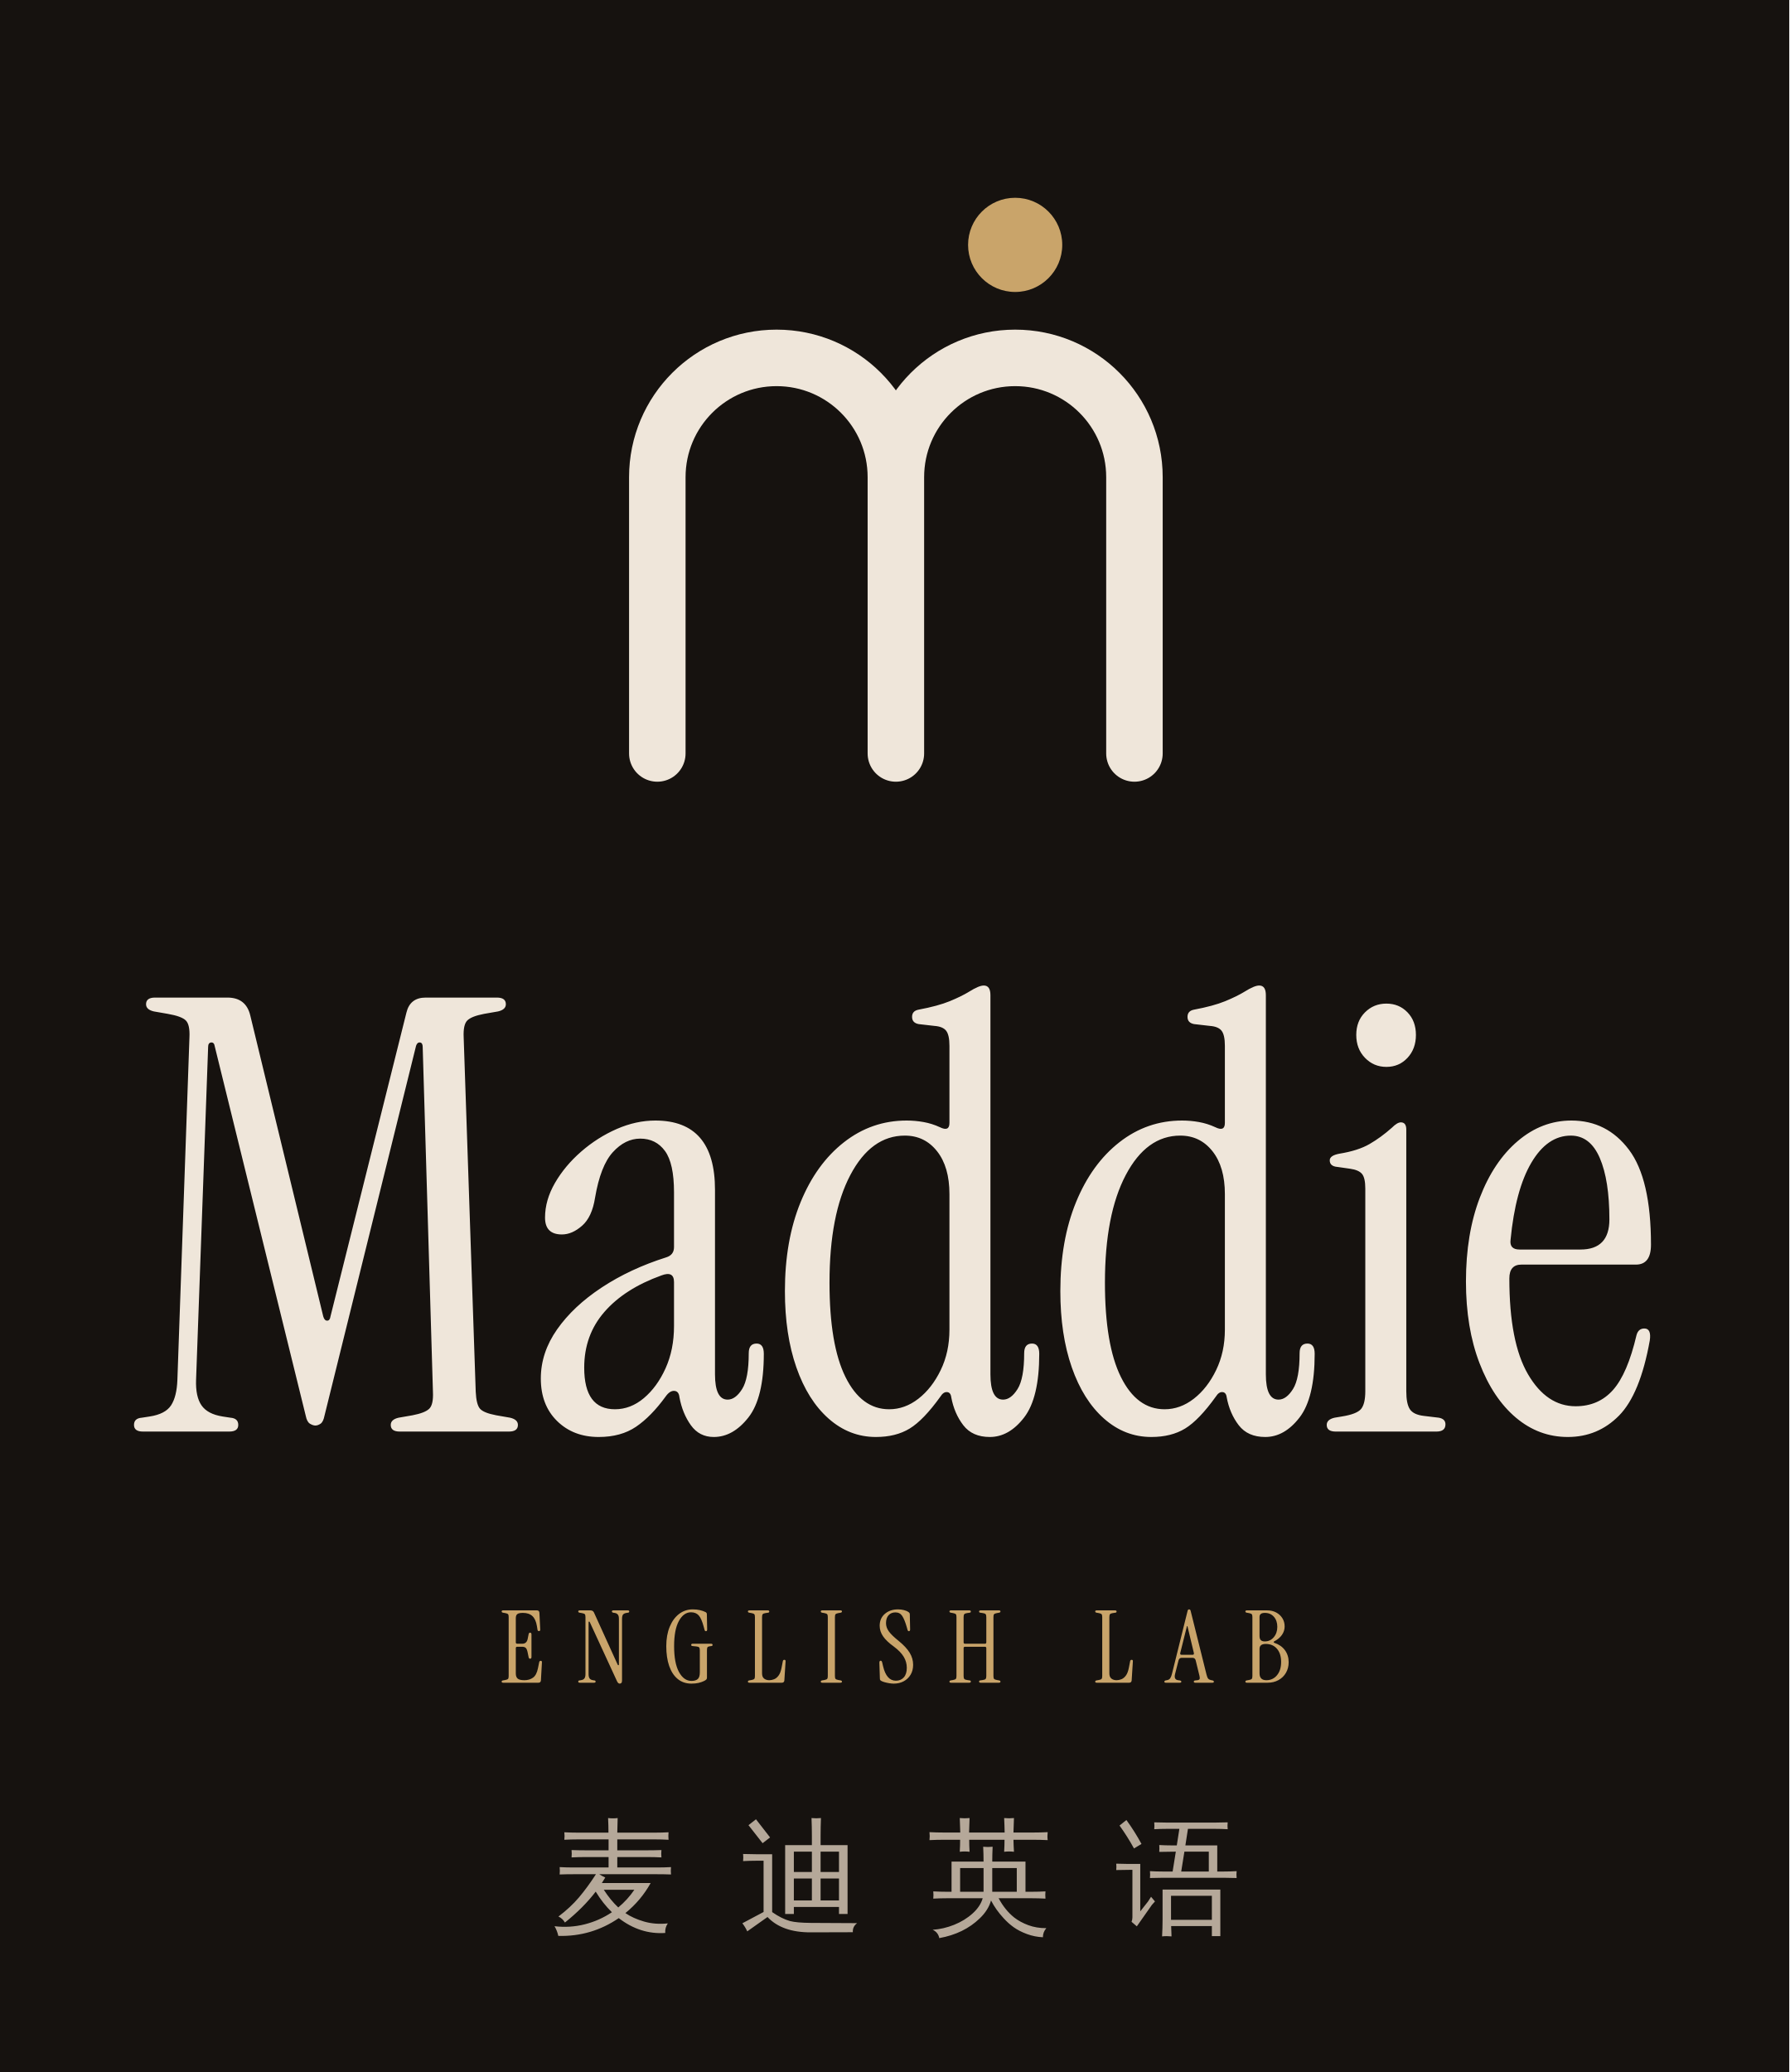
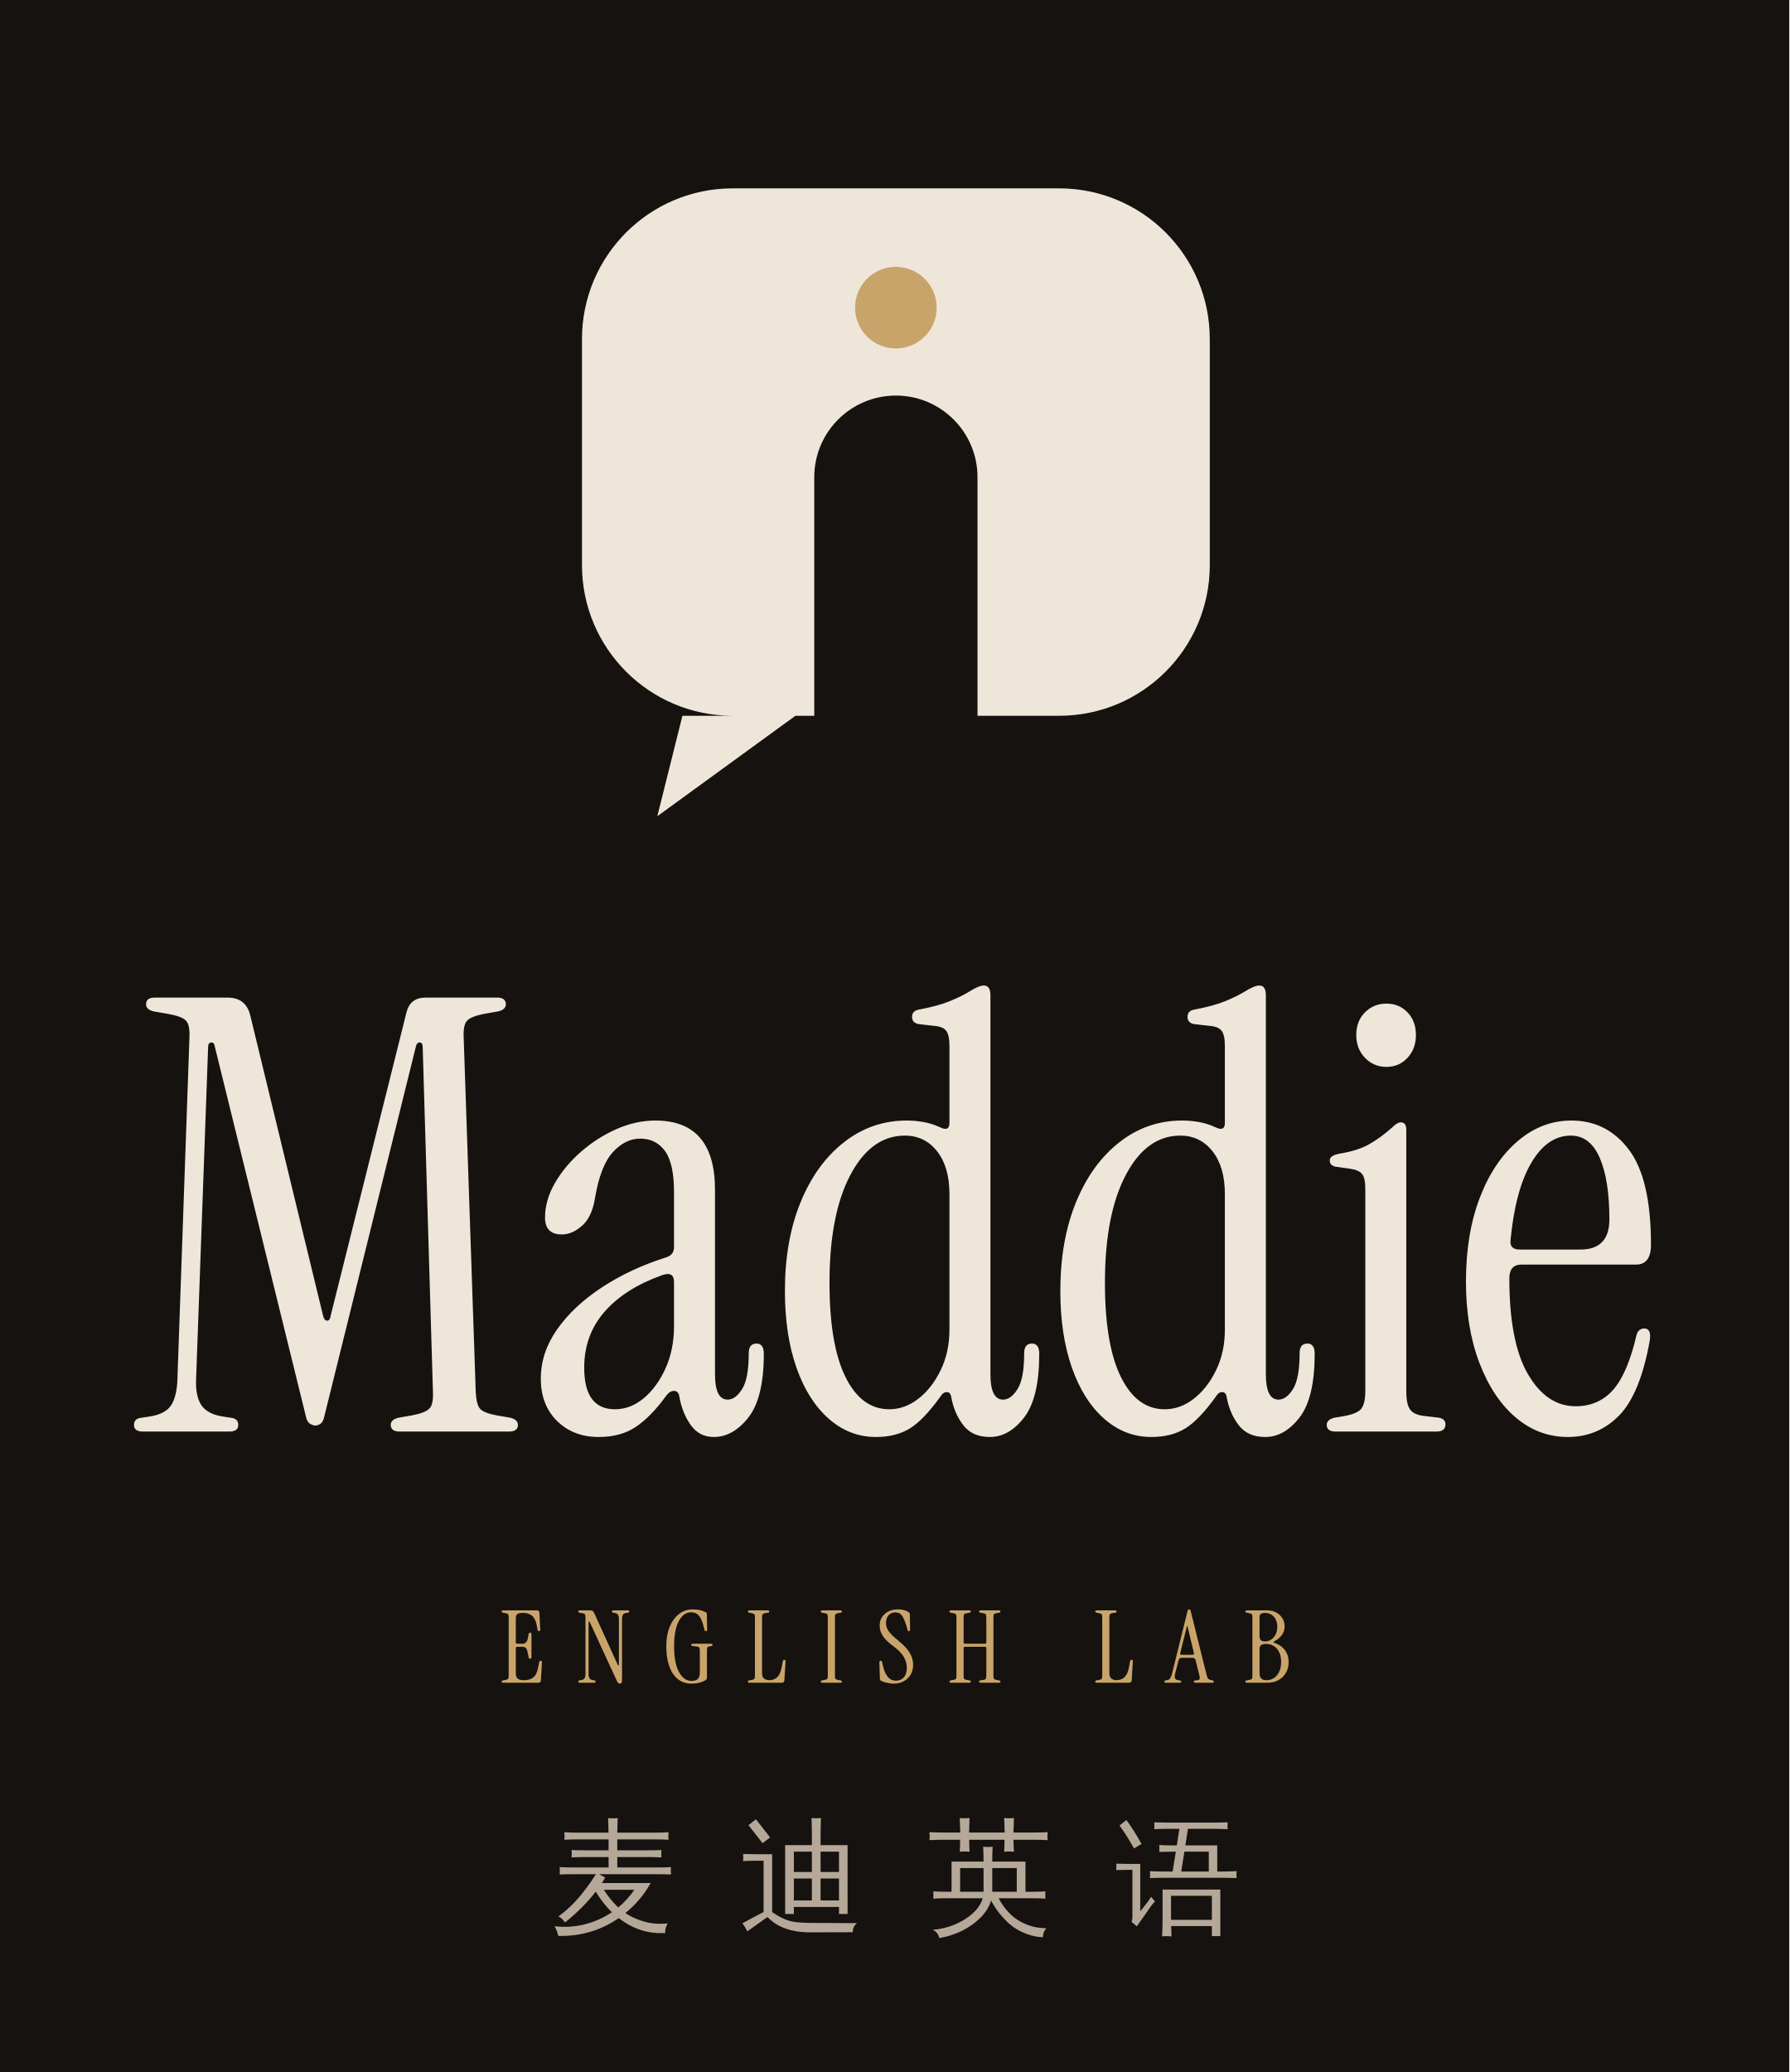
<svg xmlns="http://www.w3.org/2000/svg" viewBox="0 0 285 330" role="img" aria-label="Maddie English Lab 麦迪英语">
  <rect width="285" height="330" fill="#16120f" />
  <g transform="translate(82.7 18)">
-     <g fill="none" stroke="#efe6da" stroke-width="9" stroke-linecap="round" stroke-linejoin="round">
-       <path d="M22 102 V58 A19 19 0 0 1 60 58 A19 19 0 0 1 98 58 V102 M60 58 V102" />
-     </g>
-     <circle cx="79" cy="21" r="7.5" fill="#c9a46a" />
+     <path fill="#efe6da" fill-rule="evenodd" d="M34 12 H86 A24 24 0 0 1 110 36 V72 A24 24 0 0 1 86 96 H44 L22 112 L26 96 H34 A24 24 0 0 1 10 72 V36 A24 24 0 0 1 34 12 Z M47 96 V58 A13 13 0 0 1 73 58 V96 Z" />
+     <circle cx="60" cy="31" r="6.5" fill="#c9a46a" />
  </g>
  <path transform="translate(20.0 228)" d="M30.24 -0.96Q29.856 -0.96 29.376 -1.248Q28.896 -1.536 28.704 -2.496L14.208 -61.344Q14.112 -62.016 13.632 -61.968Q13.152 -61.92 13.152 -61.248L11.232 -8.256Q11.136 -5.568 12.096 -4.176Q13.056 -2.784 15.456 -2.4L16.704 -2.208Q17.952 -2.112 17.952 -1.056Q17.952 0.0 16.512 0.0H2.784Q1.344 0.0 1.344 -1.056Q1.344 -2.112 2.592 -2.208L3.84 -2.4Q6.336 -2.784 7.248 -4.176Q8.16 -5.568 8.256 -8.256L10.176 -62.784Q10.272 -64.8 9.6 -65.472Q8.928 -66.144 6.72 -66.528L4.512 -66.912Q3.264 -67.2 3.264 -68.064Q3.264 -69.12 4.704 -69.12H16.224Q19.2 -69.12 19.872 -66.24L31.488 -18.336Q31.68 -17.664 32.112 -17.664Q32.544 -17.664 32.64 -18.336L44.736 -66.72Q45.312 -69.12 47.808 -69.12H59.136Q60.576 -69.12 60.576 -68.064Q60.576 -67.2 59.328 -66.912L57.12 -66.528Q55.104 -66.144 54.432 -65.472Q53.76 -64.8 53.856 -62.784L55.776 -6.336Q55.872 -4.32 56.448 -3.648Q57.024 -2.976 59.04 -2.592L61.248 -2.208Q62.496 -1.92 62.496 -1.056Q62.496 0.0 61.056 0.0H43.68Q42.24 0.0 42.24 -1.056Q42.24 -1.92 43.488 -2.208L45.696 -2.592Q47.712 -2.976 48.384 -3.648Q49.056 -4.32 48.96 -6.336L47.328 -61.248Q47.328 -61.92 46.896 -61.968Q46.464 -62.016 46.272 -61.44L31.68 -2.496Q31.488 -1.536 31.056 -1.248Q30.624 -0.96 30.24 -0.96ZM75.36 0.864Q71.328 0.864 68.736 -1.68Q66.144 -4.224 66.144 -8.448Q66.144 -12.576 68.736 -16.272Q71.328 -19.968 75.84 -22.944Q80.352 -25.92 86.112 -27.744Q87.36 -28.128 87.36 -29.376V-38.112Q87.36 -42.72 85.92 -44.688Q84.48 -46.656 81.984 -46.656Q79.584 -46.656 77.616 -44.496Q75.648 -42.336 74.784 -37.248Q74.304 -34.176 72.72 -32.784Q71.136 -31.392 69.504 -31.392Q66.816 -31.392 66.816 -34.08Q66.816 -36.864 68.4 -39.6Q69.984 -42.336 72.576 -44.592Q75.168 -46.848 78.24 -48.192Q81.312 -49.536 84.384 -49.536Q93.888 -49.536 93.888 -38.496V-9.12Q93.888 -5.088 95.904 -5.088Q97.152 -5.088 98.208 -6.768Q99.264 -8.448 99.264 -12.48Q99.264 -14.016 100.512 -14.016Q101.664 -14.016 101.664 -12.384Q101.664 -5.376 99.216 -2.256Q96.768 0.864 93.696 0.864Q91.392 0.864 90.048 -1.008Q88.704 -2.88 88.224 -5.472Q88.128 -6.432 87.408 -6.48Q86.688 -6.528 86.016 -5.568Q83.712 -2.4 81.312 -0.768Q78.912 0.864 75.36 0.864ZM77.952 -3.552Q80.448 -3.552 82.56 -5.328Q84.672 -7.104 86.016 -10.08Q87.36 -13.056 87.36 -16.8V-23.808Q87.36 -25.632 85.344 -24.864Q79.488 -22.752 76.272 -19.056Q73.056 -15.36 73.056 -10.176Q73.056 -3.552 77.952 -3.552ZM119.52 0.864Q115.296 0.864 111.984 -2.064Q108.672 -4.992 106.848 -10.224Q105.024 -15.456 105.024 -22.368Q105.024 -30.432 107.52 -36.528Q110.016 -42.624 114.432 -46.08Q118.848 -49.536 124.416 -49.536Q125.76 -49.536 127.104 -49.296Q128.448 -49.056 129.696 -48.48Q131.232 -47.712 131.232 -49.152V-61.44Q131.232 -63.168 130.704 -63.84Q130.176 -64.512 128.832 -64.608L126.336 -64.896Q125.28 -65.088 125.28 -66.048Q125.28 -67.008 126.336 -67.2Q129.408 -67.776 131.28 -68.544Q133.152 -69.312 134.4 -70.08Q135.936 -71.04 136.704 -71.04Q137.76 -71.04 137.76 -69.504V-9.12Q137.76 -5.088 139.776 -5.088Q141.024 -5.088 142.08 -6.768Q143.136 -8.448 143.136 -12.48Q143.136 -14.016 144.384 -14.016Q145.536 -14.016 145.536 -12.384Q145.536 -5.376 143.136 -2.256Q140.736 0.864 137.664 0.864Q134.88 0.864 133.44 -1.008Q132.0 -2.88 131.52 -5.472Q131.424 -6.24 130.848 -6.288Q130.272 -6.336 129.792 -5.568Q127.104 -1.824 124.896 -0.48Q122.688 0.864 119.52 0.864ZM121.632 -3.552Q124.128 -3.552 126.288 -5.232Q128.448 -6.912 129.84 -9.792Q131.232 -12.672 131.232 -16.224V-37.824Q131.232 -42.144 129.264 -44.64Q127.296 -47.136 124.128 -47.136Q118.752 -47.136 115.44 -40.848Q112.128 -34.56 112.128 -23.712Q112.128 -13.824 114.672 -8.688Q117.216 -3.552 121.632 -3.552ZM163.392 0.864Q159.168 0.864 155.856 -2.064Q152.544 -4.992 150.72 -10.224Q148.896 -15.456 148.896 -22.368Q148.896 -30.432 151.392 -36.528Q153.888 -42.624 158.304 -46.08Q162.72 -49.536 168.288 -49.536Q169.632 -49.536 170.976 -49.296Q172.32 -49.056 173.568 -48.48Q175.104 -47.712 175.104 -49.152V-61.44Q175.104 -63.168 174.576 -63.84Q174.048 -64.512 172.704 -64.608L170.208 -64.896Q169.152 -65.088 169.152 -66.048Q169.152 -67.008 170.208 -67.2Q173.28 -67.776 175.152 -68.544Q177.024 -69.312 178.272 -70.08Q179.808 -71.04 180.576 -71.04Q181.632 -71.04 181.632 -69.504V-9.12Q181.632 -5.088 183.648 -5.088Q184.896 -5.088 185.952 -6.768Q187.008 -8.448 187.008 -12.48Q187.008 -14.016 188.256 -14.016Q189.408 -14.016 189.408 -12.384Q189.408 -5.376 187.008 -2.256Q184.608 0.864 181.536 0.864Q178.752 0.864 177.312 -1.008Q175.872 -2.88 175.392 -5.472Q175.296 -6.24 174.72 -6.288Q174.144 -6.336 173.664 -5.568Q170.976 -1.824 168.768 -0.48Q166.56 0.864 163.392 0.864ZM165.504 -3.552Q168 -3.552 170.16 -5.232Q172.32 -6.912 173.712 -9.792Q175.104 -12.672 175.104 -16.224V-37.824Q175.104 -42.144 173.136 -44.64Q171.168 -47.136 168 -47.136Q162.624 -47.136 159.312 -40.848Q156 -34.56 156 -23.712Q156 -13.824 158.544 -8.688Q161.088 -3.552 165.504 -3.552ZM200.832 -58.08Q198.816 -58.08 197.424 -59.52Q196.032 -60.96 196.032 -63.168Q196.032 -65.376 197.424 -66.768Q198.816 -68.16 200.832 -68.16Q202.848 -68.16 204.192 -66.768Q205.536 -65.376 205.536 -63.168Q205.536 -60.96 204.192 -59.52Q202.848 -58.08 200.832 -58.08ZM192.768 0.0Q191.328 0.0 191.328 -1.056Q191.328 -1.92 192.576 -2.208L193.728 -2.4Q196.128 -2.784 196.8 -3.6Q197.472 -4.416 197.472 -6.432V-38.688Q197.472 -40.416 196.944 -41.04Q196.416 -41.664 195.072 -41.856L193.056 -42.144Q191.808 -42.24 191.808 -43.2Q191.808 -43.968 193.344 -44.256Q196.32 -44.736 198.144 -45.792Q199.968 -46.848 201.696 -48.384Q202.56 -49.248 203.136 -49.248Q204 -49.248 204 -48.096V-6.432Q204 -4.416 204.576 -3.552Q205.152 -2.688 206.784 -2.496L209.184 -2.208Q210.24 -2.016 210.24 -1.152Q210.24 0.0 208.8 0.0ZM229.728 0.864Q225.12 0.864 221.472 -2.208Q217.824 -5.28 215.664 -10.896Q213.504 -16.512 213.504 -23.904Q213.504 -31.488 215.712 -37.248Q217.92 -43.008 221.76 -46.272Q225.6 -49.536 230.304 -49.536Q235.968 -49.536 239.472 -44.88Q242.976 -40.224 242.976 -29.76Q242.976 -26.592 240.576 -26.592H222.336Q220.416 -26.592 220.416 -24.384Q220.416 -14.208 223.392 -9.12Q226.368 -4.032 230.976 -4.032Q234.624 -4.032 236.928 -6.624Q239.232 -9.216 240.672 -15.36Q240.96 -16.416 241.92 -16.416Q243.072 -16.416 242.784 -14.496Q241.248 -5.952 237.888 -2.544Q234.528 0.864 229.728 0.864ZM222.048 -28.992H231.744Q236.352 -28.992 236.352 -33.792Q236.352 -40.032 234.816 -43.584Q233.28 -47.136 230.208 -47.136Q226.464 -47.136 223.92 -42.816Q221.376 -38.496 220.608 -30.528Q220.416 -28.992 222.048 -28.992Z" fill="#efe6da" />
  <path transform="translate(79.6 268)" d="M0.544 0.0Q0.304 0.0 0.304 -0.176Q0.304 -0.32 0.512 -0.368L0.88 -0.432Q1.216 -0.496 1.32 -0.608Q1.424 -0.72 1.424 -1.056V-10.464Q1.424 -10.8 1.32 -10.912Q1.216 -11.024 0.88 -11.088L0.512 -11.152Q0.304 -11.2 0.304 -11.344Q0.304 -11.52 0.544 -11.52H5.92Q6.288 -11.52 6.32 -11.152L6.448 -8.496Q6.48 -8.224 6.24 -8.224Q6.048 -8.224 6.016 -8.432L5.92 -9.024Q5.744 -10.112 5.2 -10.616Q4.656 -11.12 3.696 -11.12Q3.056 -11.12 2.808 -10.936Q2.56 -10.752 2.56 -10.288V-6.432Q2.56 -6.208 2.784 -6.208H3.584Q4.288 -6.208 4.448 -6.96L4.608 -7.76Q4.672 -8.0 4.88 -7.968Q5.056 -7.936 5.056 -7.696V-4.096Q5.056 -3.856 4.88 -3.824Q4.672 -3.792 4.608 -4.032L4.448 -4.816Q4.336 -5.376 4.136 -5.552Q3.936 -5.728 3.568 -5.728H2.784Q2.56 -5.728 2.56 -5.504V-1.488Q2.56 -0.912 2.856 -0.656Q3.152 -0.4 3.936 -0.4Q4.736 -0.4 5.304 -0.808Q5.872 -1.216 6.096 -2.336L6.288 -3.28Q6.336 -3.488 6.528 -3.488Q6.752 -3.488 6.72 -3.216L6.56 -0.368Q6.528 0.0 6.16 0.0ZM19.112 0.144Q18.856 0.144 18.68 -0.24L14.344 -9.648Q14.296 -9.76 14.224 -9.744Q14.152 -9.728 14.152 -9.6V-1.376Q14.152 -0.928 14.304 -0.696Q14.456 -0.464 14.856 -0.4L15.064 -0.368Q15.272 -0.352 15.272 -0.176Q15.272 0.0 15.032 0.0H12.744Q12.504 0.0 12.504 -0.176Q12.504 -0.352 12.712 -0.368L12.92 -0.4Q13.336 -0.464 13.496 -0.696Q13.656 -0.928 13.656 -1.376V-10.464Q13.656 -10.8 13.552 -10.912Q13.448 -11.024 13.08 -11.088L12.712 -11.152Q12.504 -11.2 12.504 -11.344Q12.504 -11.52 12.744 -11.52H14.456Q14.856 -11.52 15.016 -11.168L18.792 -2.864Q18.84 -2.768 18.912 -2.784Q18.984 -2.8 18.984 -2.896V-10.144Q18.984 -10.656 18.808 -10.856Q18.632 -11.056 18.36 -11.104L18.072 -11.152Q17.864 -11.2 17.864 -11.344Q17.864 -11.52 18.104 -11.52H20.392Q20.632 -11.52 20.632 -11.344Q20.632 -11.168 20.424 -11.152L20.216 -11.12Q19.8 -11.056 19.64 -10.856Q19.48 -10.656 19.48 -10.144V-0.368Q19.48 -0.08 19.376 0.032Q19.272 0.144 19.112 0.144ZM30.544 0.144Q29.248 0.144 28.352 -0.592Q27.456 -1.328 26.992 -2.664Q26.528 -4.0 26.528 -5.824Q26.528 -7.584 27.072 -8.904Q27.616 -10.224 28.568 -10.952Q29.52 -11.68 30.752 -11.68Q31.376 -11.68 31.888 -11.56Q32.4 -11.44 32.784 -11.248Q32.992 -11.136 32.992 -10.912L33.04 -8.48Q33.04 -8.208 32.848 -8.208Q32.672 -8.208 32.624 -8.416L32.496 -8.896Q32.144 -10.224 31.696 -10.72Q31.248 -11.216 30.464 -11.216Q29.296 -11.216 28.536 -9.832Q27.776 -8.448 27.776 -5.824Q27.776 -3.12 28.552 -1.704Q29.328 -0.288 30.544 -0.288Q31.2 -0.288 31.536 -0.576Q31.872 -0.864 31.872 -1.648V-5.152Q31.872 -5.488 31.768 -5.616Q31.664 -5.744 31.328 -5.776L30.704 -5.84Q30.496 -5.856 30.496 -6.032Q30.496 -6.208 30.736 -6.208H33.664Q33.904 -6.208 33.904 -6.016Q33.904 -5.872 33.728 -5.84L33.488 -5.808Q33.136 -5.76 33.072 -5.616Q33.008 -5.472 33.008 -5.136V-0.8Q33.008 -0.624 32.912 -0.52Q32.816 -0.416 32.576 -0.288Q32.192 -0.096 31.696 0.024Q31.2 0.144 30.544 0.144ZM39.768 0.0Q39.528 0.0 39.528 -0.176Q39.528 -0.32 39.736 -0.368L40.104 -0.432Q40.44 -0.496 40.544 -0.608Q40.648 -0.72 40.648 -1.056V-10.464Q40.648 -10.8 40.544 -10.912Q40.44 -11.024 40.104 -11.088L39.736 -11.152Q39.528 -11.2 39.528 -11.344Q39.528 -11.52 39.768 -11.52H42.696Q42.936 -11.52 42.936 -11.328Q42.936 -11.184 42.76 -11.152L42.328 -11.088Q41.992 -11.04 41.888 -10.912Q41.784 -10.784 41.784 -10.448V-1.488Q41.784 -0.912 42.112 -0.656Q42.44 -0.4 42.936 -0.4Q43.304 -0.4 43.696 -0.552Q44.088 -0.704 44.408 -1.128Q44.728 -1.552 44.888 -2.368L45.096 -3.44Q45.144 -3.648 45.336 -3.648Q45.56 -3.648 45.528 -3.376L45.336 -0.368Q45.304 0.0 44.936 0.0ZM51.376 0.0Q51.136 0.0 51.136 -0.176Q51.136 -0.32 51.344 -0.368L51.712 -0.432Q52.048 -0.496 52.152 -0.608Q52.256 -0.72 52.256 -1.056V-10.464Q52.256 -10.8 52.152 -10.912Q52.048 -11.024 51.712 -11.088L51.344 -11.152Q51.136 -11.2 51.136 -11.344Q51.136 -11.52 51.376 -11.52H54.272Q54.512 -11.52 54.512 -11.344Q54.512 -11.2 54.304 -11.152L53.936 -11.088Q53.6 -11.024 53.496 -10.912Q53.392 -10.8 53.392 -10.464V-1.056Q53.392 -0.72 53.496 -0.608Q53.6 -0.496 53.936 -0.432L54.304 -0.368Q54.512 -0.32 54.512 -0.176Q54.512 0.0 54.272 0.0ZM62.76 0.144Q62.44 0.144 62.048 0.08Q61.656 0.016 61.312 -0.08Q60.968 -0.176 60.776 -0.288Q60.664 -0.352 60.608 -0.424Q60.552 -0.496 60.552 -0.672L60.472 -3.184Q60.472 -3.504 60.68 -3.504Q60.856 -3.504 60.92 -3.216L61.064 -2.608Q61.608 -0.32 63.096 -0.32Q63.896 -0.32 64.368 -0.856Q64.84 -1.392 64.84 -2.368Q64.84 -3.312 64.352 -4.128Q63.864 -4.944 62.792 -5.744Q61.608 -6.592 61.064 -7.384Q60.52 -8.176 60.52 -9.072Q60.52 -10.256 61.344 -10.968Q62.168 -11.68 63.448 -11.68Q63.928 -11.68 64.376 -11.568Q64.824 -11.456 65.112 -11.248Q65.208 -11.184 65.264 -11.104Q65.32 -11.024 65.32 -10.896L65.368 -8.48Q65.368 -8.208 65.16 -8.208Q65.016 -8.208 64.952 -8.432L64.84 -8.832Q64.488 -10.064 64.112 -10.632Q63.736 -11.2 63.032 -11.2Q62.344 -11.2 61.936 -10.752Q61.528 -10.304 61.528 -9.488Q61.528 -8.8 61.976 -8.176Q62.424 -7.552 63.544 -6.656Q64.744 -5.68 65.296 -4.776Q65.848 -3.872 65.848 -2.848Q65.848 -1.952 65.448 -1.28Q65.048 -0.608 64.352 -0.232Q63.656 0.144 62.76 0.144ZM71.872 0.0Q71.632 0.0 71.632 -0.176Q71.632 -0.32 71.84 -0.368L72.208 -0.432Q72.544 -0.496 72.648 -0.608Q72.752 -0.72 72.752 -1.056V-10.464Q72.752 -10.8 72.648 -10.912Q72.544 -11.024 72.208 -11.088L71.84 -11.152Q71.632 -11.2 71.632 -11.344Q71.632 -11.52 71.872 -11.52H74.8Q75.04 -11.52 75.04 -11.328Q75.04 -11.184 74.864 -11.152L74.432 -11.088Q74.096 -11.04 73.992 -10.912Q73.888 -10.784 73.888 -10.448V-6.432Q73.888 -6.208 74.112 -6.208H77.28Q77.504 -6.208 77.504 -6.432V-10.448Q77.504 -10.784 77.4 -10.912Q77.296 -11.04 76.96 -11.088L76.528 -11.152Q76.352 -11.184 76.352 -11.328Q76.352 -11.52 76.592 -11.52H79.52Q79.76 -11.52 79.76 -11.344Q79.76 -11.2 79.552 -11.152L79.184 -11.088Q78.848 -11.024 78.744 -10.912Q78.64 -10.8 78.64 -10.464V-1.056Q78.64 -0.72 78.744 -0.608Q78.848 -0.496 79.184 -0.432L79.552 -0.368Q79.76 -0.32 79.76 -0.176Q79.76 0.0 79.52 0.0H76.592Q76.352 0.0 76.352 -0.192Q76.352 -0.336 76.528 -0.368L76.96 -0.432Q77.296 -0.48 77.4 -0.608Q77.504 -0.736 77.504 -1.072V-5.504Q77.504 -5.728 77.28 -5.728H74.112Q73.888 -5.728 73.888 -5.504V-1.072Q73.888 -0.736 73.992 -0.608Q74.096 -0.48 74.432 -0.432L74.864 -0.368Q75.04 -0.336 75.04 -0.192Q75.04 0.0 74.8 0.0ZM95.088 0.0Q94.848 0.0 94.848 -0.176Q94.848 -0.32 95.056 -0.368L95.424 -0.432Q95.76 -0.496 95.864 -0.608Q95.968 -0.72 95.968 -1.056V-10.464Q95.968 -10.8 95.864 -10.912Q95.76 -11.024 95.424 -11.088L95.056 -11.152Q94.848 -11.2 94.848 -11.344Q94.848 -11.52 95.088 -11.52H98.016Q98.256 -11.52 98.256 -11.328Q98.256 -11.184 98.08 -11.152L97.648 -11.088Q97.312 -11.04 97.208 -10.912Q97.104 -10.784 97.104 -10.448V-1.488Q97.104 -0.912 97.432 -0.656Q97.76 -0.4 98.256 -0.4Q98.624 -0.4 99.016 -0.552Q99.408 -0.704 99.728 -1.128Q100.048 -1.552 100.208 -2.368L100.416 -3.44Q100.464 -3.648 100.656 -3.648Q100.88 -3.648 100.848 -3.376L100.656 -0.368Q100.624 0.0 100.256 0.0ZM106.104 0.0Q105.864 0.0 105.864 -0.16Q105.864 -0.32 106.088 -0.368L106.328 -0.416Q106.648 -0.48 106.808 -0.728Q106.968 -0.976 107.08 -1.424L109.56 -11.424Q109.592 -11.584 109.664 -11.632Q109.736 -11.68 109.8 -11.68Q109.88 -11.68 109.952 -11.632Q110.024 -11.584 110.056 -11.424L112.584 -1.28Q112.696 -0.832 112.84 -0.656Q112.984 -0.48 113.288 -0.416L113.528 -0.368Q113.752 -0.32 113.752 -0.16Q113.752 0.0 113.512 0.0H110.776Q110.552 0.0 110.552 -0.176Q110.552 -0.352 110.824 -0.368L111.128 -0.4Q111.4 -0.432 111.472 -0.576Q111.544 -0.72 111.464 -1.072L110.856 -3.552Q110.76 -3.968 110.328 -3.968H108.648Q108.232 -3.968 108.12 -3.552L107.576 -1.408Q107.336 -0.496 108.056 -0.4L108.296 -0.368Q108.568 -0.32 108.568 -0.176Q108.568 0.0 108.344 0.0ZM108.6 -4.448H110.36Q110.616 -4.448 110.568 -4.72L109.544 -9.008H109.464L108.392 -4.72Q108.344 -4.448 108.6 -4.448ZM119.008 0.0Q118.768 0.0 118.768 -0.176Q118.768 -0.32 118.976 -0.368L119.344 -0.432Q119.68 -0.496 119.784 -0.608Q119.888 -0.72 119.888 -1.056V-10.464Q119.888 -10.8 119.784 -10.912Q119.68 -11.024 119.344 -11.088L118.976 -11.152Q118.768 -11.2 118.768 -11.344Q118.768 -11.52 119.008 -11.52H122.256Q123.056 -11.52 123.68 -11.184Q124.304 -10.848 124.664 -10.272Q125.024 -9.696 125.024 -8.96Q125.024 -8.24 124.6 -7.624Q124.176 -7.008 123.376 -6.592Q123.28 -6.544 123.28 -6.464Q123.28 -6.384 123.392 -6.352Q124.48 -5.984 125.072 -5.176Q125.664 -4.368 125.664 -3.264Q125.664 -2.32 125.232 -1.576Q124.8 -0.832 124.04 -0.416Q123.28 0.0 122.32 0.0ZM121.872 -6.576Q122.72 -6.576 123.288 -7.24Q123.856 -7.904 123.856 -8.896Q123.856 -9.888 123.312 -10.504Q122.768 -11.12 121.872 -11.12Q121.024 -11.12 121.024 -10.48V-7.456Q121.024 -6.992 121.224 -6.784Q121.424 -6.576 121.872 -6.576ZM122.112 -0.4Q123.152 -0.4 123.808 -1.192Q124.464 -1.984 124.464 -3.312Q124.464 -4.64 123.8 -5.408Q123.136 -6.176 122.016 -6.176Q121.024 -6.176 121.024 -5.392V-1.504Q121.024 -0.4 122.112 -0.4Z" fill="#c9a46a" />
  <path transform="translate(87.7 306)" d="M3.613 -7.5Q2.52 -7.5 1.445 -7.461Q1.504 -8.047 1.445 -8.633Q2.52 -8.574 3.613 -8.574H9.238V-10.234H5.527Q4.434 -10.234 3.34 -10.176Q3.398 -10.762 3.34 -11.348Q4.434 -11.309 5.527 -11.309H9.238V-13.047H4.375Q3.281 -13.047 2.188 -12.988Q2.266 -13.574 2.188 -14.18Q3.281 -14.121 4.375 -14.121H9.219Q9.219 -15.273 9.16 -16.445Q9.922 -16.348 10.684 -16.445Q10.645 -15.273 10.625 -14.121H16.621Q17.715 -14.121 18.789 -14.18Q18.73 -13.574 18.789 -12.988Q17.715 -13.047 16.621 -13.047H10.625V-11.309H15.469Q16.562 -11.309 17.656 -11.348Q17.598 -10.762 17.656 -10.176Q16.562 -10.234 15.469 -10.234H10.625V-8.574H16.992Q18.086 -8.574 19.18 -8.633Q19.121 -8.047 19.18 -7.461Q18.086 -7.5 16.992 -7.5H7.754Q8.203 -7.207 8.711 -6.973Q8.438 -6.523 8.164 -6.094H15.938Q14.414 -3.34 11.914 -1.309Q13.145 -0.469 14.893 0.039Q16.641 0.547 18.672 0.332Q18.203 1.016 18.262 1.855Q14.277 2.129 10.859 -0.508Q6.523 2.461 1.23 2.324Q1.055 1.504 0.625 0.781Q3.086 1.074 5.439 0.479Q7.793 -0.117 9.766 -1.445Q8.32 -2.852 7.188 -4.727Q5.234 -2.168 2.285 0.195Q1.914 -0.449 1.25 -0.762Q3.184 -2.227 4.521 -3.809Q5.859 -5.391 7.227 -7.5ZM8.477 -5.02Q9.551 -3.359 10.781 -2.207Q12.266 -3.438 13.34 -5.02ZM41.445 1.758Q36.875 1.777 34.551 -0.684L31.328 1.602Q31.016 0.918 30.547 0.312L33.926 -1.484V-9.648H32.754Q31.719 -9.648 30.664 -9.59Q30.723 -10.156 30.664 -10.723Q31.719 -10.684 32.754 -10.684H35.293V-1.465Q36.816 -0.41 38.145 -0.039Q39.18 0.234 41.445 0.254L48.828 0.293Q48.086 0.84 48.145 1.738ZM34.961 -13.359 33.77 -12.441 31.523 -15.312 32.715 -16.25ZM38.75 -1.172H37.363V-12.129H41.621V-13.652Q41.621 -15.059 41.562 -16.445Q42.305 -16.367 43.066 -16.445Q43.008 -15.059 43.008 -13.652V-12.129H47.305V-1.172H45.938V-2.285H38.75ZM43.008 -3.32H45.938V-6.816H43.008ZM41.621 -3.32V-6.816H38.75V-3.32ZM43.008 -7.852H45.938V-11.094H43.008ZM41.621 -7.852V-11.094H38.75V-7.852ZM63.047 -3.672Q62.012 -3.672 60.957 -3.613Q61.016 -4.199 60.957 -4.766Q62.012 -4.707 63.047 -4.707H63.867V-9.512H68.965Q68.965 -10.684 68.906 -11.875Q69.648 -11.797 70.41 -11.875Q70.352 -10.684 70.352 -9.512H75.645V-4.707H76.719Q77.773 -4.707 78.828 -4.766Q78.77 -4.199 78.828 -3.613Q77.773 -3.672 76.719 -3.672H71.367Q72.383 -1.777 73.848 -0.605Q74.805 0.137 76.094 0.615Q77.383 1.094 78.965 1.094Q78.418 1.719 78.418 2.539Q77.09 2.48 75.859 2.021Q74.629 1.562 73.77 0.947Q72.91 0.332 72.148 -0.508Q70.918 -1.836 70.156 -3.32Q69.727 -1.777 68.359 -0.469Q65.84 1.973 61.914 2.676Q61.738 1.758 60.859 1.348Q62.598 1.23 64.277 0.557Q65.957 -0.117 67.207 -1.24Q68.457 -2.363 68.828 -3.672ZM70.352 -4.707H74.258V-8.477H70.352ZM68.965 -4.707V-8.477H65.234V-4.707ZM73.809 -11.074Q73.027 -11.172 72.246 -11.074Q72.305 -12.07 72.305 -12.988H66.68Q66.68 -12.031 66.738 -11.074Q65.957 -11.172 65.176 -11.074Q65.234 -12.07 65.234 -12.988H62.637Q61.504 -12.988 60.352 -12.93Q60.43 -13.555 60.352 -14.199Q61.504 -14.141 62.637 -14.141H65.254Q65.234 -15.293 65.176 -16.445Q65.957 -16.367 66.738 -16.445Q66.68 -15.254 66.66 -14.141H72.324Q72.305 -15.293 72.246 -16.445Q73.027 -16.367 73.809 -16.445Q73.75 -15.254 73.73 -14.141H76.895Q78.027 -14.141 79.18 -14.199Q79.102 -13.555 79.18 -12.93Q78.027 -12.988 76.895 -12.988H73.73Q73.75 -12.031 73.809 -11.074ZM98.906 2.402Q98.145 2.324 97.402 2.402Q97.48 1.035 97.48 -0.352V-5.059H106.68V2.363H105.332V0.762H98.848Q98.867 1.582 98.906 2.402ZM109.277 -7.988Q109.219 -7.441 109.277 -6.895Q108.262 -6.934 107.246 -6.934H97.5Q96.484 -6.934 95.469 -6.895Q95.527 -7.441 95.469 -7.988Q96.484 -7.93 97.5 -7.93H99.082L99.59 -11.094L96.953 -11.055Q96.992 -11.602 96.953 -12.148Q97.949 -12.09 98.965 -12.09H99.746L100.156 -14.727H98.184Q97.168 -14.727 96.152 -14.668Q96.211 -15.215 96.152 -15.762Q97.168 -15.723 98.184 -15.723H105.82Q106.836 -15.723 107.852 -15.762Q107.793 -15.215 107.852 -14.668Q106.836 -14.727 105.82 -14.727H101.523L101.113 -12.09H106.191V-7.93H107.246Q108.262 -7.93 109.277 -7.988ZM105.332 -4.062H98.828V-0.234H105.332ZM104.844 -7.93V-11.094H100.957L100.449 -7.93ZM90.098 -8.164Q90.156 -8.672 90.098 -9.18Q90.996 -9.141 91.895 -9.141H93.926V-1.582L95.156 -3.145L95.645 -3.906L96.27 -3.164L95.781 -2.617L93.379 0.801L92.539 0.078Q92.676 -0.254 92.676 -0.625V-8.203ZM92.93 -11.602Q91.875 -13.516 90.625 -15.254L91.719 -16.133Q93.027 -14.336 94.121 -12.324Z" fill="#b5a899" />
</svg>
